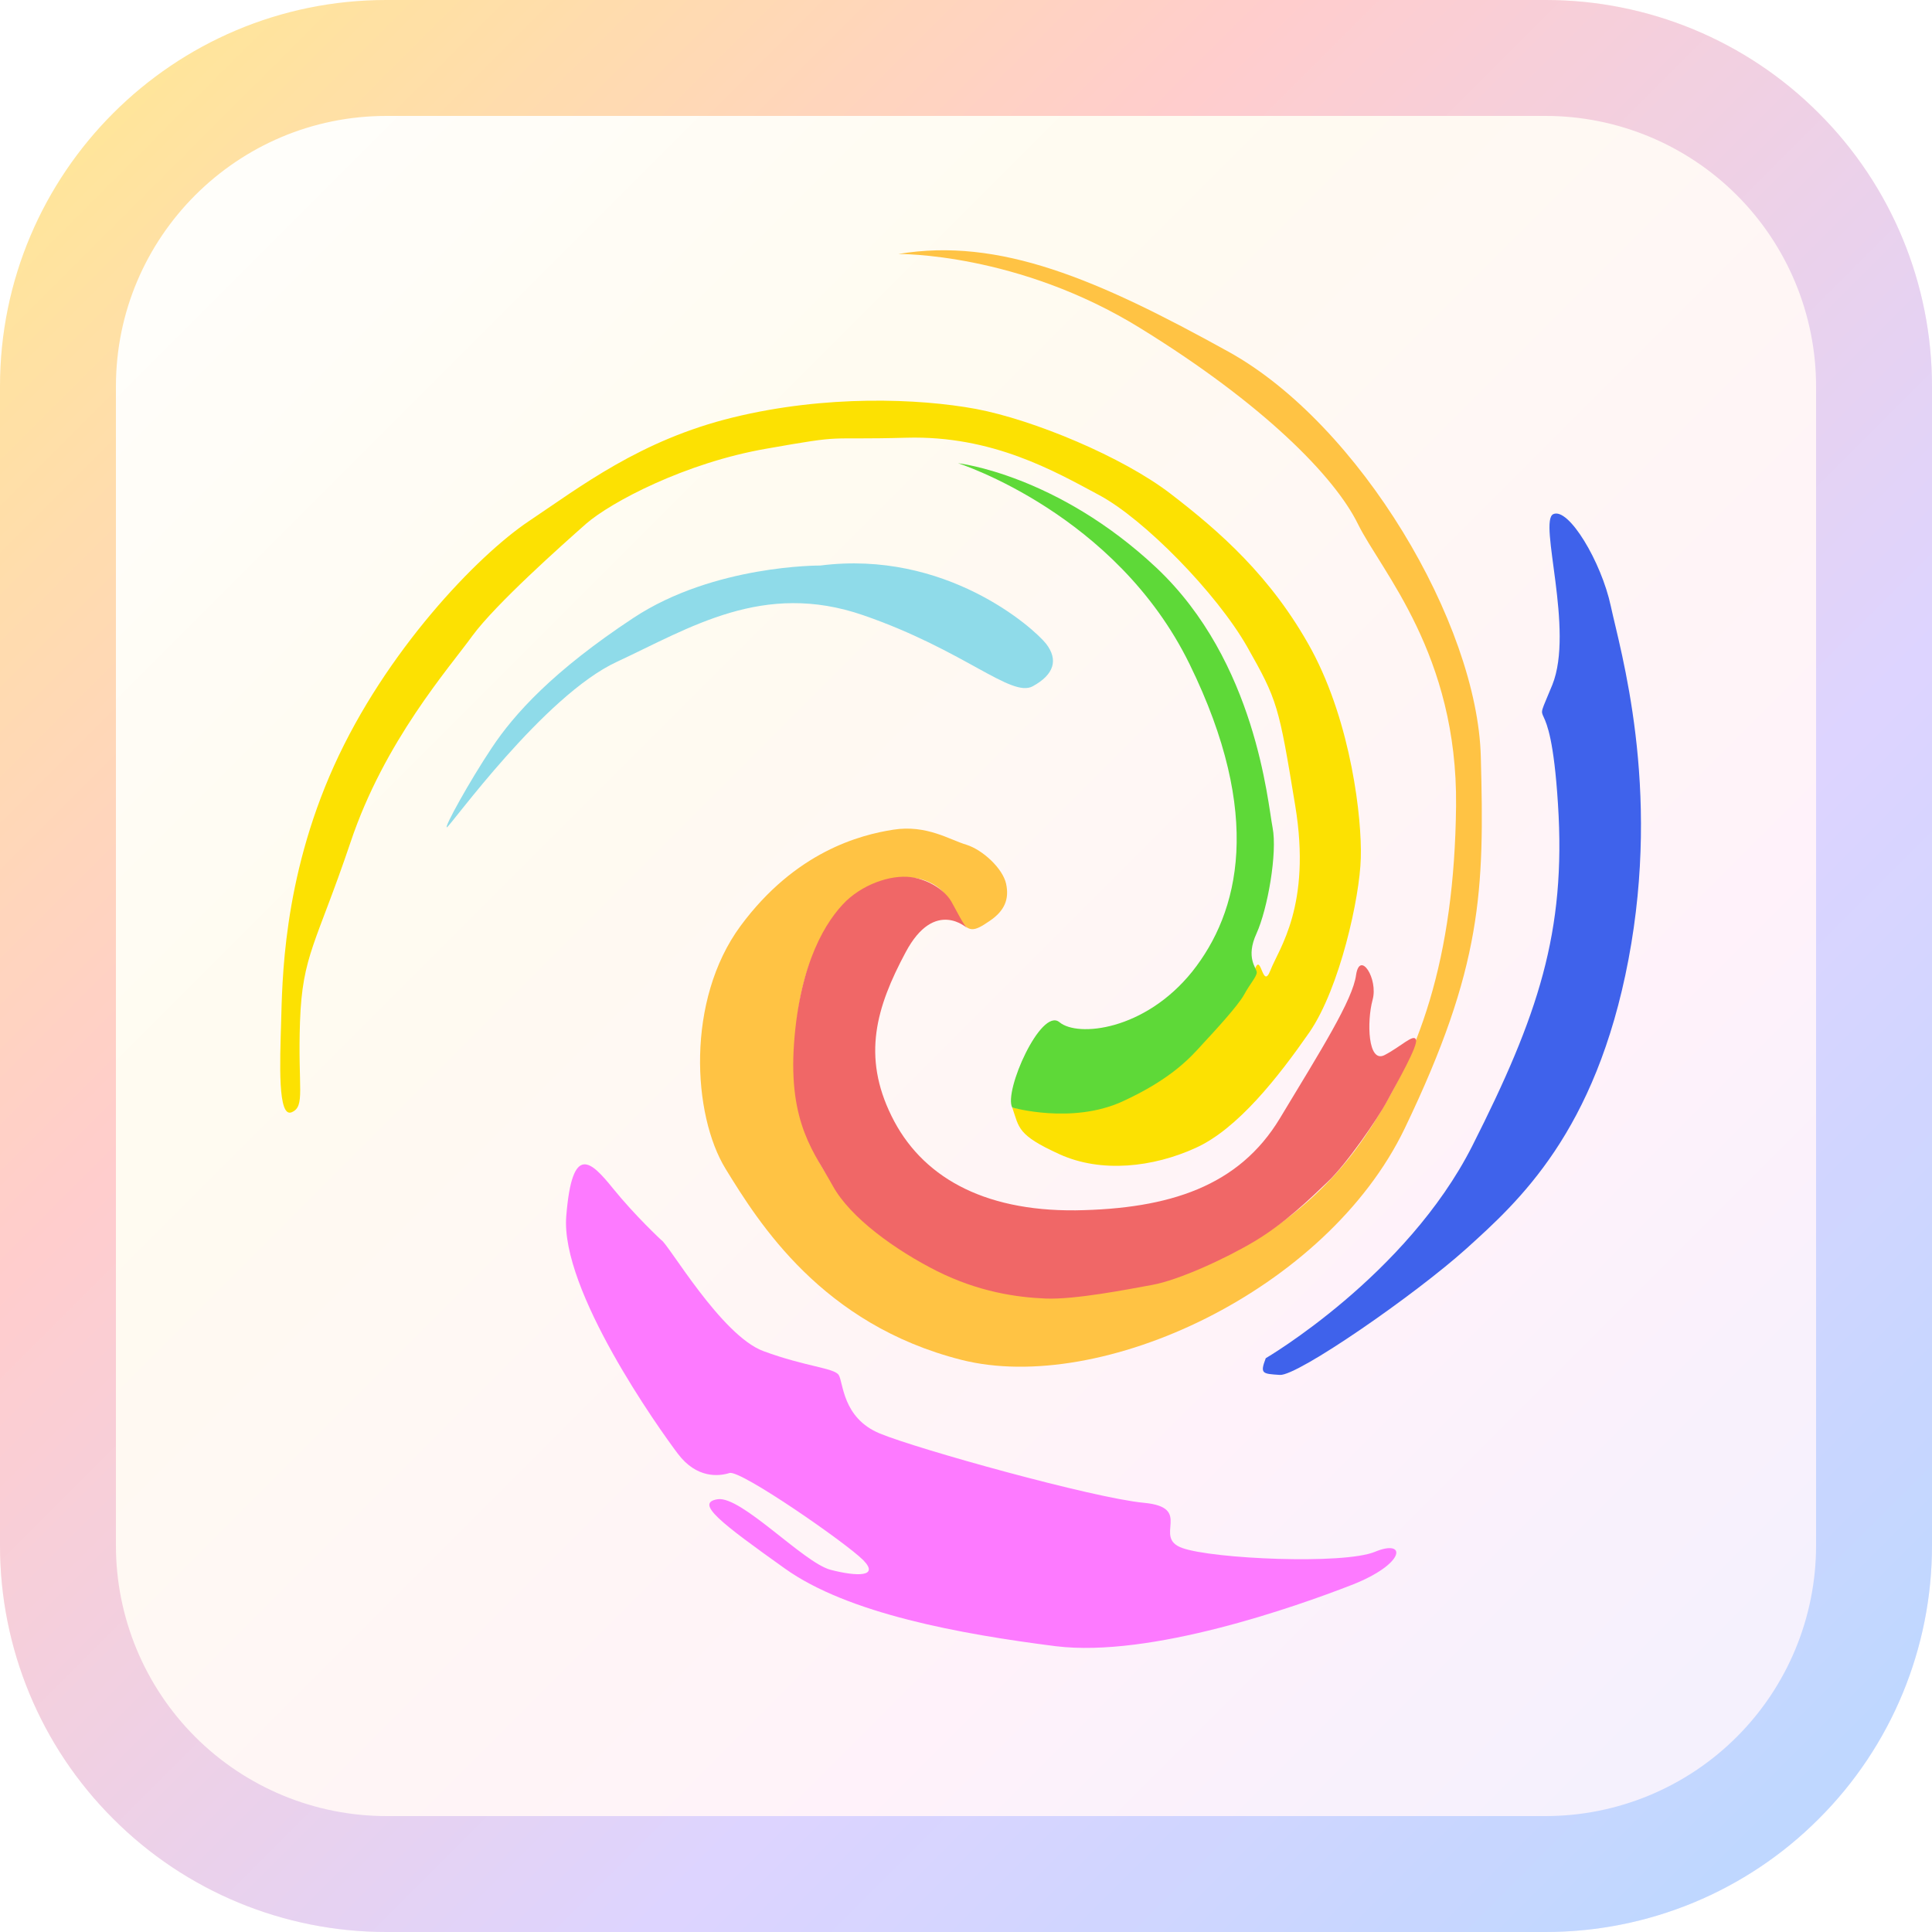
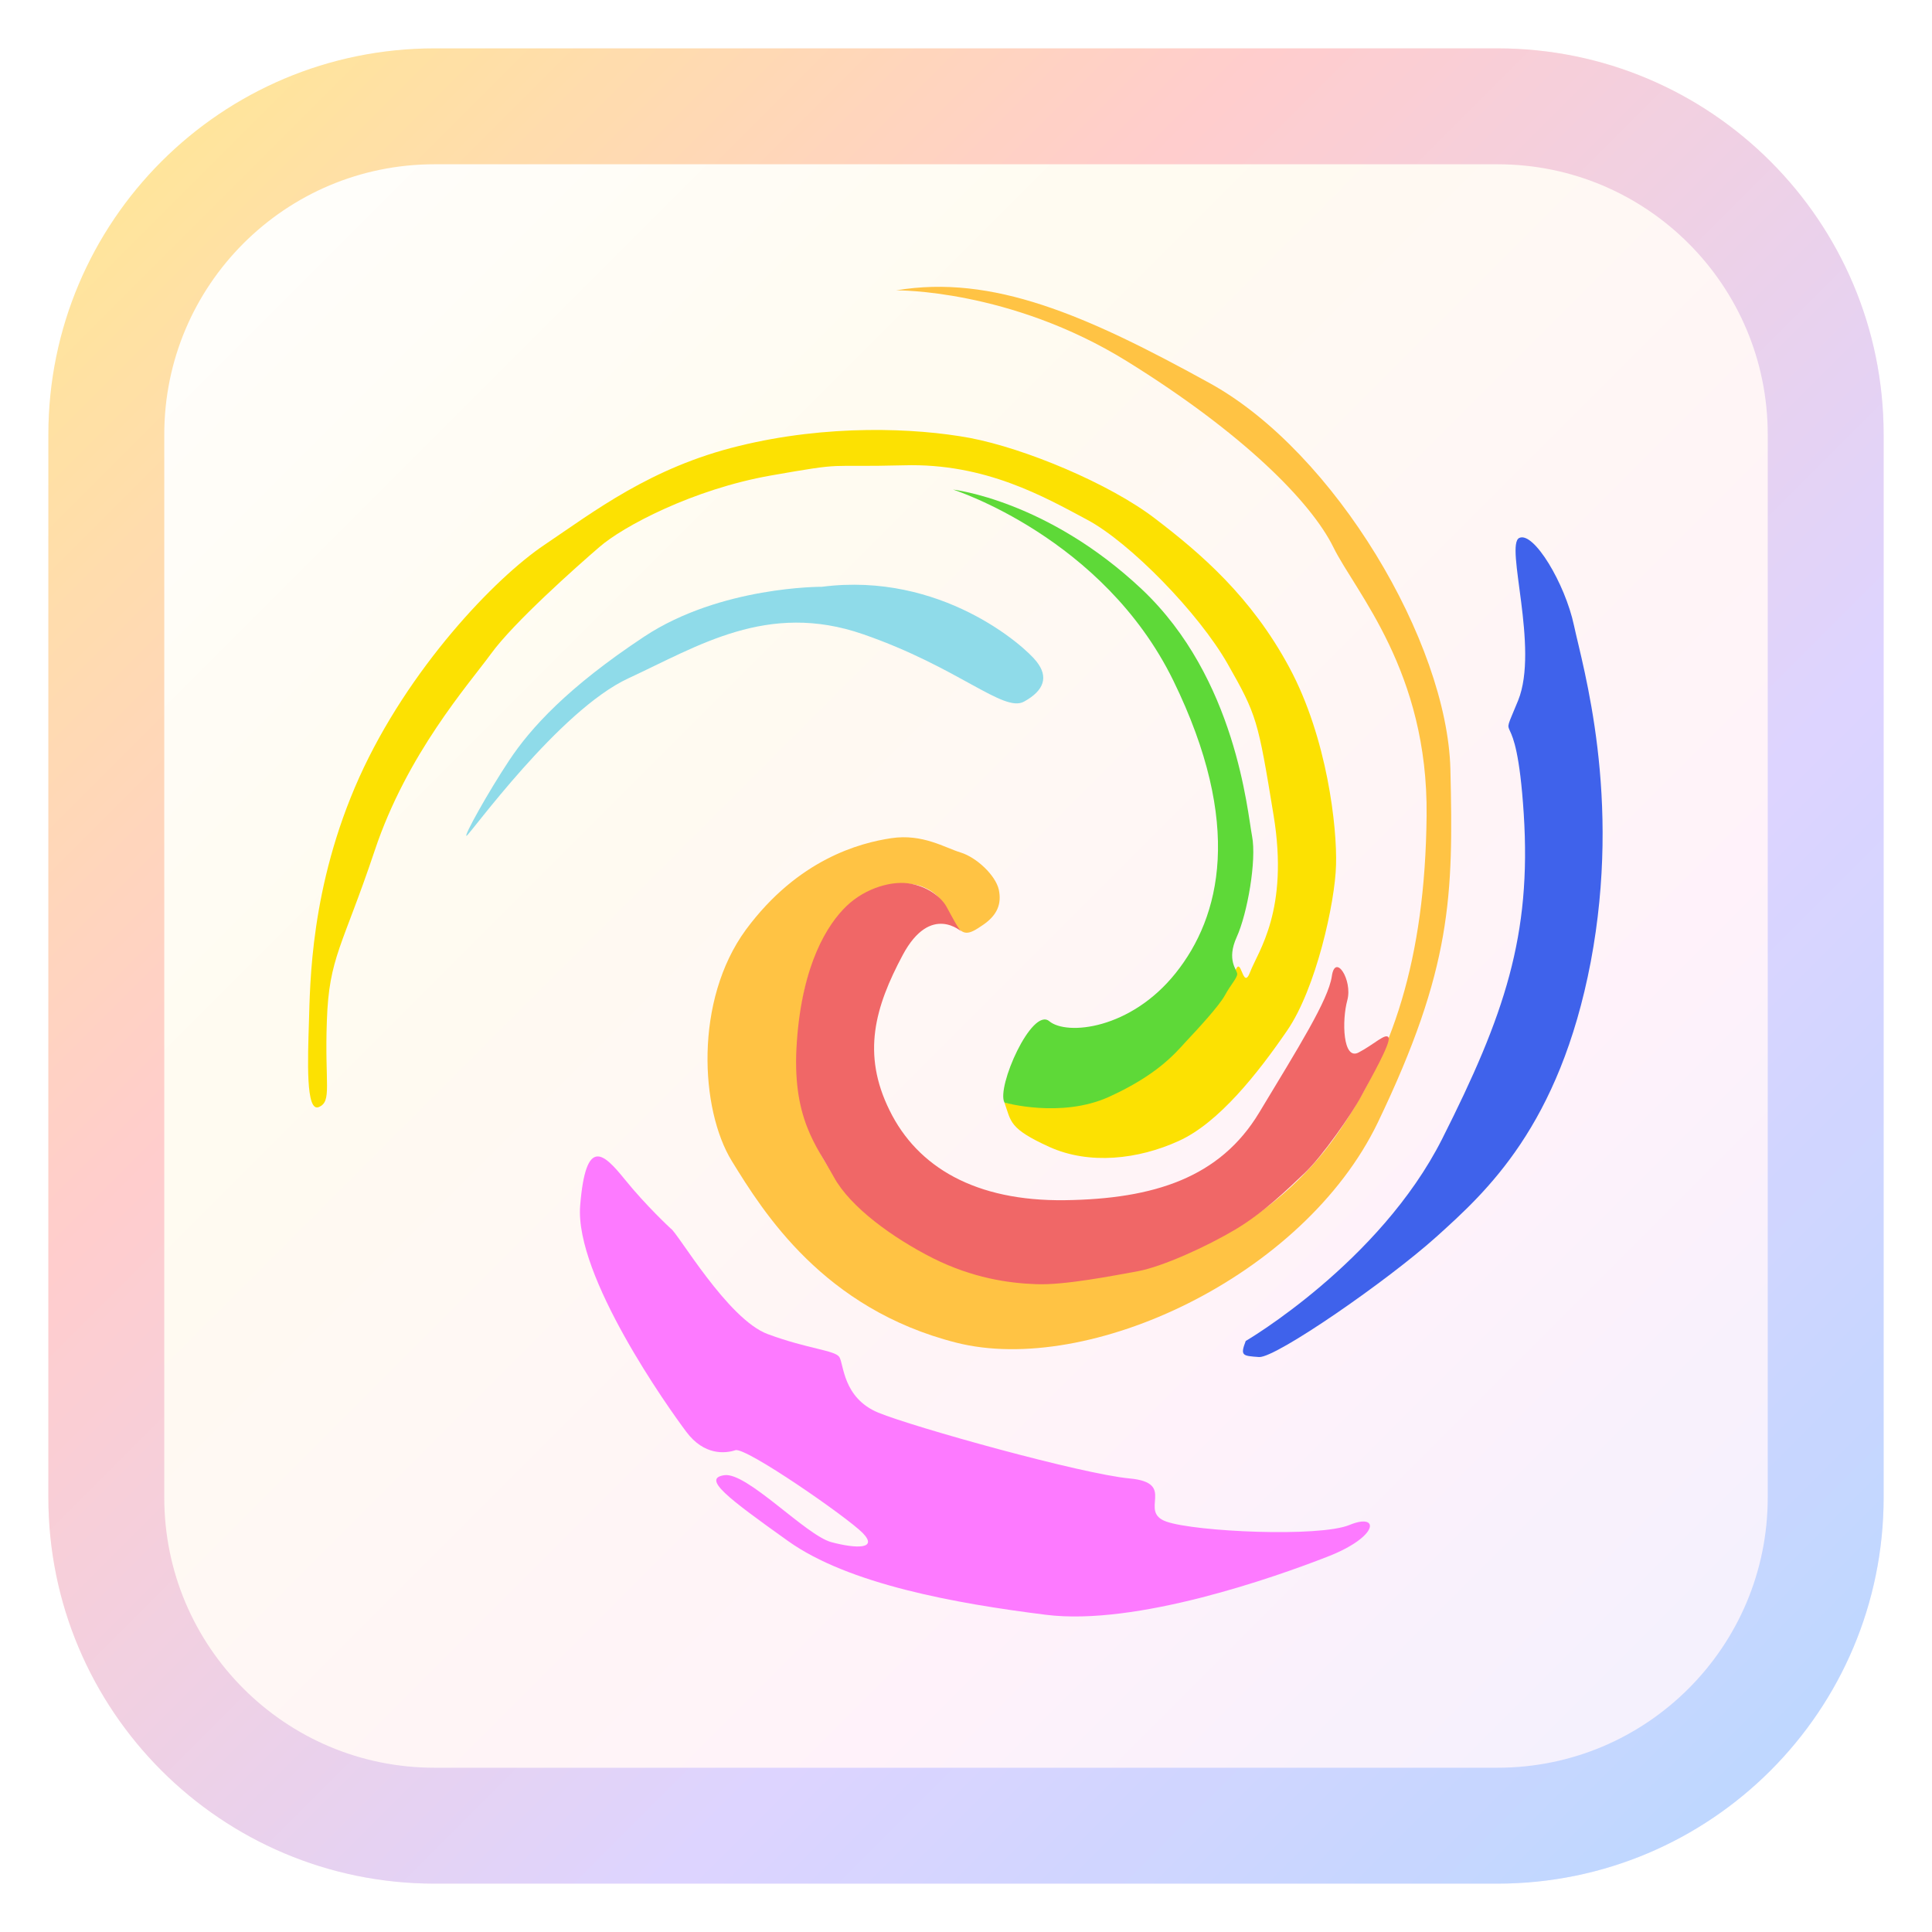
<svg xmlns="http://www.w3.org/2000/svg" width="32px" height="32px" viewBox="0 0 32 32" version="1.1">
  <defs>
    <clipPath id="clip1">
-       <path d="M 32 6.398 L 32 25.602 C 32 27.297 31.328 28.926 30.125 30.125 C 28.926 31.328 27.297 32 25.602 32 L 6.398 32 C 4.703 32 3.074 31.328 1.875 30.125 C 0.672 28.926 0 27.297 0 25.602 L 0 6.398 C 0 2.867 2.867 0 6.398 0 L 25.602 0 C 27.297 0 28.926 0.672 30.125 1.875 C 31.328 3.074 32 4.703 32 6.398 Z M 32 6.398 " />
+       <path d="M 0.801 0.801 L 31.199 0.801 L 31.199 31.199 L 0.801 31.199 Z M 0.801 0.801 " />
    </clipPath>
    <clipPath id="clip2">
-       <path d="M 32 6.398 L 32 25.602 C 32 27.297 31.328 28.926 30.125 30.125 C 28.926 31.328 27.297 32 25.602 32 L 6.398 32 C 4.703 32 3.074 31.328 1.875 30.125 C 0.672 28.926 0 27.297 0 25.602 L 0 6.398 C 0 2.867 2.867 0 6.398 0 L 25.602 0 C 27.297 0 28.926 0.672 30.125 1.875 C 31.328 3.074 32 4.703 32 6.398 Z M 32 6.398 " />
-     </clipPath>
-     <linearGradient id="linear0" gradientUnits="userSpaceOnUse" x1="0" y1="0" x2="256" y2="256" gradientTransform="matrix(0.125,0,0,0.125,0.000000384,0)">
+       <path d="M 31.199 7.199 L 31.199 24.801 C 31.199 28.336 28.336 31.199 24.801 31.199 L 7.199 31.199 C 3.664 31.199 0.801 28.336 0.801 24.801 L 0.801 7.199 C 0.801 3.664 3.664 0.801 7.199 0.801 L 24.801 0.801 C 28.336 0.801 31.199 3.664 31.199 7.199 Z M 31.199 7.199 " />
+     </clipPath>
+     <clipPath id="clip3">
+       <path d="M 31.199 7.199 L 31.199 24.801 C 31.199 28.336 28.336 31.199 24.801 31.199 L 7.199 31.199 C 3.664 31.199 0.801 28.336 0.801 24.801 L 0.801 7.199 C 0.801 3.664 3.664 0.801 7.199 0.801 L 24.801 0.801 C 28.336 0.801 31.199 3.664 31.199 7.199 Z M 31.199 7.199 " />
+     </clipPath>
+     <linearGradient id="linear0" gradientUnits="userSpaceOnUse" x1="0" y1="0" x2="256" y2="256" gradientTransform="matrix(0.11875,0,0,0.11875,0.8,0.8)">
      <stop offset="0" style="stop-color:rgb(100%,100%,100%);stop-opacity:1;" />
      <stop offset="0.016" style="stop-color:rgb(100%,100%,100%);stop-opacity:1;" />
      <stop offset="0.031" style="stop-color:rgb(100%,100%,99.608%);stop-opacity:1;" />
      <stop offset="0.047" style="stop-color:rgb(100%,100%,99.216%);stop-opacity:1;" />
      <stop offset="0.062" style="stop-color:rgb(100%,99.608%,99.216%);stop-opacity:1;" />
      <stop offset="0.078" style="stop-color:rgb(100%,99.608%,98.824%);stop-opacity:1;" />
      <stop offset="0.094" style="stop-color:rgb(100%,99.608%,98.431%);stop-opacity:1;" />
      <stop offset="0.109" style="stop-color:rgb(100%,99.608%,98.039%);stop-opacity:1;" />
      <stop offset="0.125" style="stop-color:rgb(100%,99.608%,98.039%);stop-opacity:1;" />
      <stop offset="0.141" style="stop-color:rgb(100%,99.216%,97.647%);stop-opacity:1;" />
      <stop offset="0.156" style="stop-color:rgb(100%,99.216%,97.255%);stop-opacity:1;" />
      <stop offset="0.172" style="stop-color:rgb(100%,99.216%,97.255%);stop-opacity:1;" />
      <stop offset="0.188" style="stop-color:rgb(100%,99.216%,96.863%);stop-opacity:1;" />
      <stop offset="0.203" style="stop-color:rgb(100%,99.216%,96.471%);stop-opacity:1;" />
      <stop offset="0.219" style="stop-color:rgb(100%,98.824%,96.078%);stop-opacity:1;" />
      <stop offset="0.234" style="stop-color:rgb(100%,98.824%,96.078%);stop-opacity:1;" />
      <stop offset="0.25" style="stop-color:rgb(100%,98.824%,95.686%);stop-opacity:1;" />
      <stop offset="0.266" style="stop-color:rgb(100%,98.824%,95.294%);stop-opacity:1;" />
      <stop offset="0.281" style="stop-color:rgb(100%,98.824%,95.294%);stop-opacity:1;" />
      <stop offset="0.297" style="stop-color:rgb(100%,98.824%,94.902%);stop-opacity:1;" />
      <stop offset="0.312" style="stop-color:rgb(100%,98.431%,94.51%);stop-opacity:1;" />
      <stop offset="0.344" style="stop-color:rgb(100%,98.431%,94.51%);stop-opacity:1;" />
      <stop offset="0.375" style="stop-color:rgb(100%,98.039%,94.51%);stop-opacity:1;" />
      <stop offset="0.406" style="stop-color:rgb(100%,97.647%,94.902%);stop-opacity:1;" />
      <stop offset="0.438" style="stop-color:rgb(100%,97.647%,95.294%);stop-opacity:1;" />
      <stop offset="0.469" style="stop-color:rgb(100%,97.255%,95.686%);stop-opacity:1;" />
      <stop offset="0.5" style="stop-color:rgb(100%,96.863%,96.078%);stop-opacity:1;" />
      <stop offset="0.531" style="stop-color:rgb(100%,96.471%,96.078%);stop-opacity:1;" />
      <stop offset="0.562" style="stop-color:rgb(100%,96.078%,96.471%);stop-opacity:1;" />
      <stop offset="0.594" style="stop-color:rgb(100%,95.686%,96.863%);stop-opacity:1;" />
      <stop offset="0.625" style="stop-color:rgb(100%,95.686%,97.255%);stop-opacity:1;" />
      <stop offset="0.656" style="stop-color:rgb(100%,95.294%,97.647%);stop-opacity:1;" />
      <stop offset="0.688" style="stop-color:rgb(100%,94.902%,98.039%);stop-opacity:1;" />
      <stop offset="0.703" style="stop-color:rgb(99.608%,94.902%,98.039%);stop-opacity:1;" />
      <stop offset="0.719" style="stop-color:rgb(99.216%,94.902%,98.431%);stop-opacity:1;" />
      <stop offset="0.734" style="stop-color:rgb(98.824%,94.902%,98.431%);stop-opacity:1;" />
      <stop offset="0.75" style="stop-color:rgb(98.431%,94.902%,98.431%);stop-opacity:1;" />
      <stop offset="0.766" style="stop-color:rgb(98.431%,94.51%,98.431%);stop-opacity:1;" />
      <stop offset="0.781" style="stop-color:rgb(98.039%,94.51%,98.824%);stop-opacity:1;" />
      <stop offset="0.797" style="stop-color:rgb(97.647%,94.51%,98.824%);stop-opacity:1;" />
      <stop offset="0.812" style="stop-color:rgb(97.255%,94.51%,98.824%);stop-opacity:1;" />
      <stop offset="0.828" style="stop-color:rgb(97.255%,94.51%,98.824%);stop-opacity:1;" />
      <stop offset="0.844" style="stop-color:rgb(96.863%,94.51%,99.216%);stop-opacity:1;" />
      <stop offset="0.859" style="stop-color:rgb(96.471%,94.51%,99.216%);stop-opacity:1;" />
      <stop offset="0.875" style="stop-color:rgb(96.078%,94.51%,99.216%);stop-opacity:1;" />
      <stop offset="0.891" style="stop-color:rgb(96.078%,94.51%,99.216%);stop-opacity:1;" />
      <stop offset="0.906" style="stop-color:rgb(95.686%,94.51%,99.216%);stop-opacity:1;" />
      <stop offset="0.922" style="stop-color:rgb(95.294%,94.51%,99.608%);stop-opacity:1;" />
      <stop offset="0.938" style="stop-color:rgb(94.902%,94.118%,99.608%);stop-opacity:1;" />
      <stop offset="0.953" style="stop-color:rgb(94.902%,94.118%,99.608%);stop-opacity:1;" />
      <stop offset="0.969" style="stop-color:rgb(94.51%,94.118%,99.608%);stop-opacity:1;" />
      <stop offset="0.984" style="stop-color:rgb(94.118%,94.118%,100%);stop-opacity:1;" />
      <stop offset="1" style="stop-color:rgb(93.725%,94.118%,100%);stop-opacity:1;" />
    </linearGradient>
-     <clipPath id="clip3">
-       <path d="M 32 6.398 L 32 25.602 C 32 27.297 31.328 28.926 30.125 30.125 C 28.926 31.328 27.297 32 25.602 32 L 6.398 32 C 4.703 32 3.074 31.328 1.875 30.125 C 0.672 28.926 0 27.297 0 25.602 L 0 6.398 C 0 2.867 2.867 0 6.398 0 L 25.602 0 C 27.297 0 28.926 0.672 30.125 1.875 C 31.328 3.074 32 4.703 32 6.398 Z M 32 6.398 " />
-     </clipPath>
-     <linearGradient id="linear1" gradientUnits="userSpaceOnUse" x1="0" y1="0" x2="213.33" y2="213.33" gradientTransform="matrix(2.343787,0,0,2.343787,0,0)">
+     <clipPath id="clip4">
+       <path d="M 0.801 0.801 L 31.199 0.801 L 31.199 31.199 L 0.801 31.199 Z M 0.801 0.801 " />
+     </clipPath>
+     <clipPath id="clip5">
+       <path d="M 31.199 7.199 L 31.199 24.801 C 31.199 28.336 28.336 31.199 24.801 31.199 L 7.199 31.199 C 3.664 31.199 0.801 28.336 0.801 24.801 L 0.801 7.199 C 0.801 3.664 3.664 0.801 7.199 0.801 L 24.801 0.801 C 28.336 0.801 31.199 3.664 31.199 7.199 Z M 31.199 7.199 " />
+     </clipPath>
+     <linearGradient id="linear1" gradientUnits="userSpaceOnUse" x1="-0" y1="-0" x2="213.33" y2="213.33" gradientTransform="matrix(2.226597,0,0,2.226597,0.000000520833,0.000000520833)">
      <stop offset="0" style="stop-color:rgb(100%,91.765%,56.471%);stop-opacity:1;" />
      <stop offset="0.004" style="stop-color:rgb(100%,91.765%,56.863%);stop-opacity:1;" />
      <stop offset="0.008" style="stop-color:rgb(100%,91.373%,56.863%);stop-opacity:1;" />
      <stop offset="0.012" style="stop-color:rgb(100%,91.373%,57.255%);stop-opacity:1;" />
      <stop offset="0.016" style="stop-color:rgb(100%,91.373%,57.647%);stop-opacity:1;" />
      <stop offset="0.02" style="stop-color:rgb(100%,90.98%,58.039%);stop-opacity:1;" />
      <stop offset="0.023" style="stop-color:rgb(100%,90.98%,58.039%);stop-opacity:1;" />
      <stop offset="0.027" style="stop-color:rgb(100%,90.98%,58.431%);stop-opacity:1;" />
      <stop offset="0.031" style="stop-color:rgb(100%,90.588%,58.824%);stop-opacity:1;" />
      <stop offset="0.035" style="stop-color:rgb(100%,90.588%,58.824%);stop-opacity:1;" />
      <stop offset="0.039" style="stop-color:rgb(100%,90.588%,59.216%);stop-opacity:1;" />
      <stop offset="0.043" style="stop-color:rgb(100%,90.196%,59.608%);stop-opacity:1;" />
      <stop offset="0.047" style="stop-color:rgb(100%,90.196%,60%);stop-opacity:1;" />
      <stop offset="0.051" style="stop-color:rgb(100%,90.196%,60%);stop-opacity:1;" />
      <stop offset="0.055" style="stop-color:rgb(100%,89.804%,60.392%);stop-opacity:1;" />
      <stop offset="0.059" style="stop-color:rgb(100%,89.804%,60.784%);stop-opacity:1;" />
      <stop offset="0.062" style="stop-color:rgb(100%,89.804%,60.784%);stop-opacity:1;" />
      <stop offset="0.066" style="stop-color:rgb(100%,89.412%,61.176%);stop-opacity:1;" />
      <stop offset="0.07" style="stop-color:rgb(100%,89.412%,61.569%);stop-opacity:1;" />
      <stop offset="0.074" style="stop-color:rgb(100%,89.412%,61.961%);stop-opacity:1;" />
      <stop offset="0.078" style="stop-color:rgb(100%,89.02%,61.961%);stop-opacity:1;" />
      <stop offset="0.082" style="stop-color:rgb(100%,89.02%,62.353%);stop-opacity:1;" />
      <stop offset="0.086" style="stop-color:rgb(100%,89.02%,62.745%);stop-opacity:1;" />
      <stop offset="0.09" style="stop-color:rgb(100%,88.627%,62.745%);stop-opacity:1;" />
      <stop offset="0.094" style="stop-color:rgb(100%,88.627%,63.137%);stop-opacity:1;" />
      <stop offset="0.098" style="stop-color:rgb(100%,88.235%,63.529%);stop-opacity:1;" />
      <stop offset="0.102" style="stop-color:rgb(100%,88.235%,63.922%);stop-opacity:1;" />
      <stop offset="0.105" style="stop-color:rgb(100%,88.235%,63.922%);stop-opacity:1;" />
      <stop offset="0.109" style="stop-color:rgb(100%,87.843%,64.314%);stop-opacity:1;" />
      <stop offset="0.113" style="stop-color:rgb(100%,87.843%,64.706%);stop-opacity:1;" />
      <stop offset="0.117" style="stop-color:rgb(100%,87.843%,64.706%);stop-opacity:1;" />
      <stop offset="0.121" style="stop-color:rgb(100%,87.451%,65.098%);stop-opacity:1;" />
      <stop offset="0.125" style="stop-color:rgb(100%,87.451%,65.49%);stop-opacity:1;" />
      <stop offset="0.129" style="stop-color:rgb(100%,87.451%,65.882%);stop-opacity:1;" />
      <stop offset="0.133" style="stop-color:rgb(100%,87.059%,65.882%);stop-opacity:1;" />
      <stop offset="0.137" style="stop-color:rgb(100%,87.059%,66.275%);stop-opacity:1;" />
      <stop offset="0.141" style="stop-color:rgb(100%,87.059%,66.667%);stop-opacity:1;" />
      <stop offset="0.145" style="stop-color:rgb(100%,86.667%,66.667%);stop-opacity:1;" />
      <stop offset="0.148" style="stop-color:rgb(100%,86.667%,67.059%);stop-opacity:1;" />
      <stop offset="0.152" style="stop-color:rgb(100%,86.667%,67.451%);stop-opacity:1;" />
      <stop offset="0.156" style="stop-color:rgb(100%,86.275%,67.843%);stop-opacity:1;" />
      <stop offset="0.16" style="stop-color:rgb(100%,86.275%,67.843%);stop-opacity:1;" />
      <stop offset="0.164" style="stop-color:rgb(100%,86.275%,68.235%);stop-opacity:1;" />
      <stop offset="0.168" style="stop-color:rgb(100%,85.882%,68.627%);stop-opacity:1;" />
      <stop offset="0.172" style="stop-color:rgb(100%,85.882%,68.627%);stop-opacity:1;" />
      <stop offset="0.176" style="stop-color:rgb(100%,85.882%,69.02%);stop-opacity:1;" />
      <stop offset="0.18" style="stop-color:rgb(100%,85.49%,69.412%);stop-opacity:1;" />
      <stop offset="0.184" style="stop-color:rgb(100%,85.49%,69.804%);stop-opacity:1;" />
      <stop offset="0.188" style="stop-color:rgb(100%,85.49%,69.804%);stop-opacity:1;" />
      <stop offset="0.191" style="stop-color:rgb(100%,85.098%,70.196%);stop-opacity:1;" />
      <stop offset="0.195" style="stop-color:rgb(100%,85.098%,70.588%);stop-opacity:1;" />
      <stop offset="0.199" style="stop-color:rgb(100%,85.098%,70.588%);stop-opacity:1;" />
      <stop offset="0.203" style="stop-color:rgb(100%,84.706%,70.98%);stop-opacity:1;" />
      <stop offset="0.207" style="stop-color:rgb(100%,84.706%,71.373%);stop-opacity:1;" />
      <stop offset="0.211" style="stop-color:rgb(100%,84.706%,71.765%);stop-opacity:1;" />
      <stop offset="0.215" style="stop-color:rgb(100%,84.314%,71.765%);stop-opacity:1;" />
      <stop offset="0.219" style="stop-color:rgb(100%,84.314%,72.157%);stop-opacity:1;" />
      <stop offset="0.223" style="stop-color:rgb(100%,84.314%,72.549%);stop-opacity:1;" />
      <stop offset="0.227" style="stop-color:rgb(100%,83.922%,72.549%);stop-opacity:1;" />
      <stop offset="0.23" style="stop-color:rgb(100%,83.922%,72.941%);stop-opacity:1;" />
      <stop offset="0.234" style="stop-color:rgb(100%,83.922%,73.333%);stop-opacity:1;" />
      <stop offset="0.238" style="stop-color:rgb(100%,83.529%,73.725%);stop-opacity:1;" />
      <stop offset="0.242" style="stop-color:rgb(100%,83.529%,73.725%);stop-opacity:1;" />
      <stop offset="0.246" style="stop-color:rgb(100%,83.529%,74.118%);stop-opacity:1;" />
      <stop offset="0.25" style="stop-color:rgb(100%,83.137%,74.51%);stop-opacity:1;" />
      <stop offset="0.254" style="stop-color:rgb(100%,83.137%,74.902%);stop-opacity:1;" />
      <stop offset="0.258" style="stop-color:rgb(100%,83.137%,74.902%);stop-opacity:1;" />
      <stop offset="0.262" style="stop-color:rgb(100%,82.745%,75.294%);stop-opacity:1;" />
      <stop offset="0.266" style="stop-color:rgb(100%,82.745%,75.686%);stop-opacity:1;" />
      <stop offset="0.27" style="stop-color:rgb(100%,82.745%,75.686%);stop-opacity:1;" />
      <stop offset="0.273" style="stop-color:rgb(100%,82.353%,76.078%);stop-opacity:1;" />
      <stop offset="0.277" style="stop-color:rgb(100%,82.353%,76.471%);stop-opacity:1;" />
      <stop offset="0.281" style="stop-color:rgb(100%,81.961%,76.863%);stop-opacity:1;" />
      <stop offset="0.285" style="stop-color:rgb(100%,81.961%,76.863%);stop-opacity:1;" />
      <stop offset="0.289" style="stop-color:rgb(100%,81.961%,77.255%);stop-opacity:1;" />
      <stop offset="0.293" style="stop-color:rgb(100%,81.569%,77.647%);stop-opacity:1;" />
      <stop offset="0.297" style="stop-color:rgb(100%,81.569%,77.647%);stop-opacity:1;" />
      <stop offset="0.301" style="stop-color:rgb(100%,81.569%,78.039%);stop-opacity:1;" />
      <stop offset="0.305" style="stop-color:rgb(100%,81.176%,78.431%);stop-opacity:1;" />
      <stop offset="0.309" style="stop-color:rgb(100%,81.176%,78.824%);stop-opacity:1;" />
      <stop offset="0.312" style="stop-color:rgb(100%,81.176%,78.824%);stop-opacity:1;" />
      <stop offset="0.316" style="stop-color:rgb(100%,80.784%,79.216%);stop-opacity:1;" />
      <stop offset="0.32" style="stop-color:rgb(100%,80.784%,79.608%);stop-opacity:1;" />
      <stop offset="0.324" style="stop-color:rgb(100%,80.784%,79.608%);stop-opacity:1;" />
      <stop offset="0.328" style="stop-color:rgb(100%,80.392%,80%);stop-opacity:1;" />
      <stop offset="0.332" style="stop-color:rgb(100%,80.392%,80.392%);stop-opacity:1;" />
      <stop offset="0.336" style="stop-color:rgb(100%,80.392%,80.392%);stop-opacity:1;" />
      <stop offset="0.34" style="stop-color:rgb(99.608%,80.392%,80.784%);stop-opacity:1;" />
      <stop offset="0.344" style="stop-color:rgb(99.608%,80.392%,81.176%);stop-opacity:1;" />
      <stop offset="0.348" style="stop-color:rgb(99.608%,80.392%,81.176%);stop-opacity:1;" />
      <stop offset="0.352" style="stop-color:rgb(99.216%,80.392%,81.569%);stop-opacity:1;" />
      <stop offset="0.355" style="stop-color:rgb(99.216%,80.392%,81.569%);stop-opacity:1;" />
      <stop offset="0.359" style="stop-color:rgb(98.824%,80.784%,81.961%);stop-opacity:1;" />
      <stop offset="0.363" style="stop-color:rgb(98.824%,80.784%,82.353%);stop-opacity:1;" />
      <stop offset="0.367" style="stop-color:rgb(98.824%,80.784%,82.353%);stop-opacity:1;" />
      <stop offset="0.371" style="stop-color:rgb(98.431%,80.784%,82.745%);stop-opacity:1;" />
      <stop offset="0.375" style="stop-color:rgb(98.431%,80.784%,82.745%);stop-opacity:1;" />
      <stop offset="0.379" style="stop-color:rgb(98.039%,80.784%,83.137%);stop-opacity:1;" />
      <stop offset="0.383" style="stop-color:rgb(98.039%,80.784%,83.137%);stop-opacity:1;" />
      <stop offset="0.387" style="stop-color:rgb(98.039%,80.784%,83.529%);stop-opacity:1;" />
      <stop offset="0.391" style="stop-color:rgb(97.647%,80.784%,83.922%);stop-opacity:1;" />
      <stop offset="0.395" style="stop-color:rgb(97.647%,80.784%,83.922%);stop-opacity:1;" />
      <stop offset="0.398" style="stop-color:rgb(97.255%,80.784%,84.314%);stop-opacity:1;" />
      <stop offset="0.402" style="stop-color:rgb(97.255%,80.784%,84.314%);stop-opacity:1;" />
      <stop offset="0.406" style="stop-color:rgb(97.255%,81.176%,84.706%);stop-opacity:1;" />
      <stop offset="0.41" style="stop-color:rgb(96.863%,81.176%,85.098%);stop-opacity:1;" />
      <stop offset="0.414" style="stop-color:rgb(96.863%,81.176%,85.098%);stop-opacity:1;" />
      <stop offset="0.418" style="stop-color:rgb(96.471%,81.176%,85.49%);stop-opacity:1;" />
      <stop offset="0.422" style="stop-color:rgb(96.471%,81.176%,85.49%);stop-opacity:1;" />
      <stop offset="0.426" style="stop-color:rgb(96.471%,81.176%,85.882%);stop-opacity:1;" />
      <stop offset="0.43" style="stop-color:rgb(96.078%,81.176%,85.882%);stop-opacity:1;" />
      <stop offset="0.434" style="stop-color:rgb(96.078%,81.176%,86.275%);stop-opacity:1;" />
      <stop offset="0.438" style="stop-color:rgb(95.686%,81.176%,86.667%);stop-opacity:1;" />
      <stop offset="0.441" style="stop-color:rgb(95.686%,81.176%,86.667%);stop-opacity:1;" />
      <stop offset="0.445" style="stop-color:rgb(95.686%,81.176%,87.059%);stop-opacity:1;" />
      <stop offset="0.449" style="stop-color:rgb(95.294%,81.176%,87.059%);stop-opacity:1;" />
      <stop offset="0.453" style="stop-color:rgb(95.294%,81.569%,87.451%);stop-opacity:1;" />
      <stop offset="0.457" style="stop-color:rgb(94.902%,81.569%,87.843%);stop-opacity:1;" />
      <stop offset="0.461" style="stop-color:rgb(94.902%,81.569%,87.843%);stop-opacity:1;" />
      <stop offset="0.465" style="stop-color:rgb(94.902%,81.569%,88.235%);stop-opacity:1;" />
      <stop offset="0.469" style="stop-color:rgb(94.51%,81.569%,88.235%);stop-opacity:1;" />
      <stop offset="0.473" style="stop-color:rgb(94.51%,81.569%,88.627%);stop-opacity:1;" />
      <stop offset="0.477" style="stop-color:rgb(94.118%,81.569%,88.627%);stop-opacity:1;" />
      <stop offset="0.48" style="stop-color:rgb(94.118%,81.569%,89.02%);stop-opacity:1;" />
      <stop offset="0.484" style="stop-color:rgb(94.118%,81.569%,89.412%);stop-opacity:1;" />
      <stop offset="0.488" style="stop-color:rgb(93.725%,81.569%,89.412%);stop-opacity:1;" />
      <stop offset="0.492" style="stop-color:rgb(93.725%,81.569%,89.804%);stop-opacity:1;" />
      <stop offset="0.496" style="stop-color:rgb(93.333%,81.569%,89.804%);stop-opacity:1;" />
      <stop offset="0.5" style="stop-color:rgb(93.333%,81.569%,90.196%);stop-opacity:1;" />
      <stop offset="0.504" style="stop-color:rgb(93.333%,81.961%,90.588%);stop-opacity:1;" />
      <stop offset="0.508" style="stop-color:rgb(92.941%,81.961%,90.588%);stop-opacity:1;" />
      <stop offset="0.512" style="stop-color:rgb(92.941%,81.961%,90.98%);stop-opacity:1;" />
      <stop offset="0.516" style="stop-color:rgb(92.549%,81.961%,90.98%);stop-opacity:1;" />
      <stop offset="0.52" style="stop-color:rgb(92.549%,81.961%,91.373%);stop-opacity:1;" />
      <stop offset="0.523" style="stop-color:rgb(92.549%,81.961%,91.765%);stop-opacity:1;" />
      <stop offset="0.527" style="stop-color:rgb(92.157%,81.961%,91.765%);stop-opacity:1;" />
      <stop offset="0.531" style="stop-color:rgb(92.157%,81.961%,92.157%);stop-opacity:1;" />
      <stop offset="0.535" style="stop-color:rgb(91.765%,81.961%,92.157%);stop-opacity:1;" />
      <stop offset="0.539" style="stop-color:rgb(91.765%,81.961%,92.549%);stop-opacity:1;" />
      <stop offset="0.543" style="stop-color:rgb(91.765%,81.961%,92.549%);stop-opacity:1;" />
      <stop offset="0.547" style="stop-color:rgb(91.373%,81.961%,92.941%);stop-opacity:1;" />
      <stop offset="0.551" style="stop-color:rgb(91.373%,82.353%,93.333%);stop-opacity:1;" />
      <stop offset="0.555" style="stop-color:rgb(90.98%,82.353%,93.333%);stop-opacity:1;" />
      <stop offset="0.559" style="stop-color:rgb(90.98%,82.353%,93.725%);stop-opacity:1;" />
      <stop offset="0.562" style="stop-color:rgb(90.98%,82.353%,93.725%);stop-opacity:1;" />
      <stop offset="0.566" style="stop-color:rgb(90.588%,82.353%,94.118%);stop-opacity:1;" />
      <stop offset="0.57" style="stop-color:rgb(90.588%,82.353%,94.51%);stop-opacity:1;" />
      <stop offset="0.574" style="stop-color:rgb(90.196%,82.353%,94.51%);stop-opacity:1;" />
      <stop offset="0.578" style="stop-color:rgb(90.196%,82.353%,94.902%);stop-opacity:1;" />
      <stop offset="0.582" style="stop-color:rgb(90.196%,82.353%,94.902%);stop-opacity:1;" />
      <stop offset="0.586" style="stop-color:rgb(89.804%,82.353%,95.294%);stop-opacity:1;" />
      <stop offset="0.59" style="stop-color:rgb(89.804%,82.353%,95.294%);stop-opacity:1;" />
      <stop offset="0.594" style="stop-color:rgb(89.412%,82.353%,95.686%);stop-opacity:1;" />
      <stop offset="0.598" style="stop-color:rgb(89.412%,82.745%,96.078%);stop-opacity:1;" />
      <stop offset="0.602" style="stop-color:rgb(89.412%,82.745%,96.078%);stop-opacity:1;" />
      <stop offset="0.605" style="stop-color:rgb(89.02%,82.745%,96.471%);stop-opacity:1;" />
      <stop offset="0.609" style="stop-color:rgb(89.02%,82.745%,96.471%);stop-opacity:1;" />
      <stop offset="0.613" style="stop-color:rgb(88.627%,82.745%,96.863%);stop-opacity:1;" />
      <stop offset="0.617" style="stop-color:rgb(88.627%,82.745%,97.255%);stop-opacity:1;" />
      <stop offset="0.621" style="stop-color:rgb(88.627%,82.745%,97.255%);stop-opacity:1;" />
      <stop offset="0.625" style="stop-color:rgb(88.235%,82.745%,97.647%);stop-opacity:1;" />
      <stop offset="0.629" style="stop-color:rgb(88.235%,82.745%,97.647%);stop-opacity:1;" />
      <stop offset="0.633" style="stop-color:rgb(87.843%,82.745%,98.039%);stop-opacity:1;" />
      <stop offset="0.637" style="stop-color:rgb(87.843%,82.745%,98.039%);stop-opacity:1;" />
      <stop offset="0.641" style="stop-color:rgb(87.843%,82.745%,98.431%);stop-opacity:1;" />
      <stop offset="0.645" style="stop-color:rgb(87.451%,83.137%,98.824%);stop-opacity:1;" />
      <stop offset="0.648" style="stop-color:rgb(87.451%,83.137%,98.824%);stop-opacity:1;" />
      <stop offset="0.652" style="stop-color:rgb(87.059%,83.137%,99.216%);stop-opacity:1;" />
      <stop offset="0.656" style="stop-color:rgb(87.059%,83.137%,99.216%);stop-opacity:1;" />
      <stop offset="0.66" style="stop-color:rgb(87.059%,83.137%,99.608%);stop-opacity:1;" />
      <stop offset="0.664" style="stop-color:rgb(86.667%,83.137%,100%);stop-opacity:1;" />
      <stop offset="0.672" style="stop-color:rgb(86.667%,83.137%,100%);stop-opacity:1;" />
      <stop offset="0.68" style="stop-color:rgb(86.275%,83.137%,100%);stop-opacity:1;" />
      <stop offset="0.688" style="stop-color:rgb(85.882%,83.137%,100%);stop-opacity:1;" />
      <stop offset="0.695" style="stop-color:rgb(85.49%,83.137%,100%);stop-opacity:1;" />
      <stop offset="0.703" style="stop-color:rgb(85.098%,83.137%,100%);stop-opacity:1;" />
      <stop offset="0.711" style="stop-color:rgb(84.706%,83.137%,100%);stop-opacity:1;" />
      <stop offset="0.719" style="stop-color:rgb(84.706%,83.529%,100%);stop-opacity:1;" />
      <stop offset="0.727" style="stop-color:rgb(84.314%,83.529%,100%);stop-opacity:1;" />
      <stop offset="0.734" style="stop-color:rgb(83.922%,83.529%,100%);stop-opacity:1;" />
      <stop offset="0.742" style="stop-color:rgb(83.529%,83.529%,100%);stop-opacity:1;" />
      <stop offset="0.75" style="stop-color:rgb(83.137%,83.529%,100%);stop-opacity:1;" />
      <stop offset="0.758" style="stop-color:rgb(82.745%,83.529%,100%);stop-opacity:1;" />
      <stop offset="0.766" style="stop-color:rgb(82.353%,83.529%,100%);stop-opacity:1;" />
      <stop offset="0.773" style="stop-color:rgb(81.961%,83.529%,100%);stop-opacity:1;" />
      <stop offset="0.781" style="stop-color:rgb(81.569%,83.529%,100%);stop-opacity:1;" />
      <stop offset="0.789" style="stop-color:rgb(81.569%,83.529%,100%);stop-opacity:1;" />
      <stop offset="0.797" style="stop-color:rgb(81.176%,83.922%,100%);stop-opacity:1;" />
      <stop offset="0.805" style="stop-color:rgb(80.784%,83.922%,100%);stop-opacity:1;" />
      <stop offset="0.812" style="stop-color:rgb(80.392%,83.922%,100%);stop-opacity:1;" />
      <stop offset="0.82" style="stop-color:rgb(80%,83.922%,100%);stop-opacity:1;" />
      <stop offset="0.828" style="stop-color:rgb(79.608%,83.922%,100%);stop-opacity:1;" />
      <stop offset="0.836" style="stop-color:rgb(79.216%,83.922%,100%);stop-opacity:1;" />
      <stop offset="0.844" style="stop-color:rgb(78.824%,83.922%,100%);stop-opacity:1;" />
      <stop offset="0.852" style="stop-color:rgb(78.431%,83.922%,100%);stop-opacity:1;" />
      <stop offset="0.859" style="stop-color:rgb(78.039%,83.922%,100%);stop-opacity:1;" />
      <stop offset="0.867" style="stop-color:rgb(78.039%,83.922%,100%);stop-opacity:1;" />
      <stop offset="0.875" style="stop-color:rgb(77.647%,83.922%,100%);stop-opacity:1;" />
      <stop offset="0.883" style="stop-color:rgb(77.255%,84.314%,100%);stop-opacity:1;" />
      <stop offset="0.891" style="stop-color:rgb(76.863%,84.314%,100%);stop-opacity:1;" />
      <stop offset="0.898" style="stop-color:rgb(76.471%,84.314%,100%);stop-opacity:1;" />
      <stop offset="0.906" style="stop-color:rgb(76.078%,84.314%,100%);stop-opacity:1;" />
      <stop offset="0.914" style="stop-color:rgb(75.686%,84.314%,100%);stop-opacity:1;" />
      <stop offset="0.922" style="stop-color:rgb(75.294%,84.314%,100%);stop-opacity:1;" />
      <stop offset="0.93" style="stop-color:rgb(74.902%,84.314%,100%);stop-opacity:1;" />
      <stop offset="0.938" style="stop-color:rgb(74.902%,84.314%,100%);stop-opacity:1;" />
      <stop offset="0.945" style="stop-color:rgb(74.51%,84.314%,100%);stop-opacity:1;" />
      <stop offset="0.953" style="stop-color:rgb(74.118%,84.314%,100%);stop-opacity:1;" />
      <stop offset="0.961" style="stop-color:rgb(73.725%,84.314%,100%);stop-opacity:1;" />
      <stop offset="0.969" style="stop-color:rgb(73.333%,84.706%,100%);stop-opacity:1;" />
      <stop offset="0.977" style="stop-color:rgb(72.941%,84.706%,100%);stop-opacity:1;" />
      <stop offset="0.984" style="stop-color:rgb(72.549%,84.706%,100%);stop-opacity:1;" />
      <stop offset="0.992" style="stop-color:rgb(72.157%,84.706%,100%);stop-opacity:1;" />
      <stop offset="1" style="stop-color:rgb(71.765%,84.706%,100%);stop-opacity:1;" />
    </linearGradient>
  </defs>
  <g id="surface1">
    <g clip-path="url(#clip1)" clip-rule="nonzero">
      <g clip-path="url(#clip2)" clip-rule="nonzero">
-         <rect x="0" y="0" width="32" height="32" style="fill:url(#linear0);stroke:none;" />
+         <g clip-path="url(#clip3)" clip-rule="nonzero">
+           <path style=" stroke:none;fill-rule:nonzero;fill:url(#linear0);" d="M 0.801 0.801 L 0.801 31.199 L 31.199 31.199 L 31.199 0.801 Z M 0.801 0.801 " />
+         </g>
      </g>
    </g>
-     <g clip-path="url(#clip3)" clip-rule="nonzero">
-       <path style="fill:none;stroke-width:60;stroke-linecap:butt;stroke-linejoin:miter;stroke:url(#linear1);stroke-miterlimit:4;" d="M 500 100.037 L 500 399.963 C 500 426.514 489.441 451.965 470.703 470.703 C 451.965 489.441 426.514 500 399.963 500 L 100.037 500 C 73.486 500 48.035 489.441 29.297 470.703 C 10.559 451.965 -0 426.514 -0 399.963 L -0 100.037 C -0 44.8 44.8 0 100.037 0 L 399.963 0 C 426.514 0 451.965 10.559 470.703 29.297 C 489.441 48.035 500 73.486 500 100.037 Z M 500 100.037 " transform="matrix(0.064,0,0,0.064,0.000000384,0)" />
+     <g clip-path="url(#clip4)" clip-rule="nonzero">
+       <g clip-path="url(#clip5)" clip-rule="nonzero">
+         <path style="fill:none;stroke-width:60;stroke-linecap:butt;stroke-linejoin:miter;stroke:url(#linear1);stroke-miterlimit:4;" d="M 474.988 99.988 L 474.988 375.012 C 474.988 430.249 430.249 474.988 375.012 474.988 L 99.988 474.988 C 44.751 474.988 0.012 430.249 0.012 375.012 L 0.012 99.988 C 0.012 44.751 44.751 0.012 99.988 0.012 L 375.012 0.012 C 430.249 0.012 474.988 44.751 474.988 99.988 Z M 474.988 99.988 " transform="matrix(0.064,0,0,0.064,0.8,0.8)" />
+       </g>
    </g>
-     <path style=" stroke:none;fill-rule:nonzero;fill:rgb(100%,76.471%,26.667%);fill-opacity:1;" d="M 14.879 4.207 C 14.879 4.207 16.859 4.18 18.891 5.438 C 20.93 6.695 22.109 7.898 22.492 8.68 C 22.879 9.465 24.145 10.836 24.117 13.352 C 24.09 15.867 23.512 17.547 22.523 18.945 C 21.531 20.344 19.746 21.406 17.602 21.461 C 15.457 21.516 14.082 20.117 13.617 19.336 C 13.148 18.555 12.953 16.875 13.531 15.672 C 14.109 14.469 15.016 14.469 15.32 14.582 C 15.621 14.695 15.703 14.859 15.867 15.168 C 16.031 15.477 16.145 15.422 16.391 15.254 C 16.641 15.086 16.719 14.891 16.664 14.637 C 16.609 14.387 16.281 14.078 16.008 13.992 C 15.73 13.91 15.348 13.656 14.797 13.742 C 14.246 13.828 13.176 14.105 12.266 15.336 C 11.359 16.566 11.469 18.469 12.02 19.363 C 12.57 20.258 13.617 21.938 15.922 22.523 C 18.234 23.109 21.973 21.379 23.266 18.691 C 24.555 16.008 24.586 14.75 24.527 12.539 C 24.473 10.328 22.523 7.031 20.352 5.828 C 18.18 4.625 16.555 3.926 14.879 4.207 Z M 14.879 4.207 " />
-     <path style=" stroke:none;fill-rule:nonzero;fill:rgb(94.118%,40.392%,40.392%);fill-opacity:1;" d="M 16.027 15.379 C 16.027 15.379 15.484 14.863 15 15.773 C 14.512 16.684 14.277 17.492 14.766 18.484 C 15.25 19.473 16.262 20.062 17.816 20.047 C 19.371 20.023 20.52 19.648 21.199 18.523 C 21.879 17.395 22.406 16.562 22.461 16.148 C 22.523 15.734 22.832 16.211 22.734 16.562 C 22.637 16.922 22.656 17.613 22.93 17.477 C 23.203 17.336 23.414 17.117 23.453 17.219 C 23.492 17.316 23.141 17.93 22.977 18.234 C 22.812 18.543 22.297 19.285 21.996 19.57 C 21.695 19.859 21.277 20.262 20.781 20.559 C 20.285 20.855 19.516 21.203 19.09 21.281 C 18.664 21.359 17.805 21.527 17.32 21.508 C 16.836 21.488 16.211 21.398 15.523 21.055 C 14.832 20.707 14.086 20.172 13.793 19.641 C 13.5 19.105 13.055 18.621 13.152 17.277 C 13.25 15.93 13.688 15.242 14.016 14.922 C 14.348 14.609 14.832 14.469 15.152 14.539 C 15.477 14.609 15.68 14.797 15.758 14.934 C 15.836 15.07 15.961 15.328 16.027 15.379 Z M 16.027 15.379 " />
-     <path style=" stroke:none;fill-rule:nonzero;fill:rgb(24.706%,38.431%,92.157%);fill-opacity:1;" d="M 20.965 22.496 C 20.965 22.496 23.297 21.133 24.387 18.977 C 25.477 16.82 25.941 15.438 25.805 13.32 C 25.672 11.203 25.34 12.254 25.711 11.344 C 26.078 10.434 25.477 8.633 25.727 8.516 C 25.98 8.398 26.523 9.305 26.68 10.039 C 26.836 10.77 27.516 13.023 26.973 15.891 C 26.43 18.758 25.145 19.906 24.289 20.68 C 23.434 21.449 21.492 22.793 21.199 22.773 C 20.906 22.754 20.867 22.754 20.965 22.496 Z M 20.965 22.496 " />
-     <path style=" stroke:none;fill-rule:nonzero;fill:rgb(98.824%,88.235%,0.784%);fill-opacity:1;" d="M 16.766 18.344 C 16.766 18.344 18.012 18.621 18.961 18.027 C 19.914 17.438 20.656 16.465 20.773 16.09 C 20.887 15.715 20.906 16.426 21.043 16.07 C 21.18 15.715 21.727 15.004 21.453 13.344 C 21.18 11.68 21.16 11.602 20.656 10.711 C 20.148 9.82 18.945 8.594 18.203 8.199 C 17.469 7.805 16.438 7.211 15.016 7.25 C 13.598 7.289 14.062 7.191 12.703 7.43 C 11.344 7.664 10.117 8.32 9.711 8.672 C 9.305 9.031 8.215 10 7.824 10.531 C 7.438 11.066 6.367 12.273 5.805 13.953 C 5.238 15.633 5.008 15.812 4.969 16.922 C 4.93 18.027 5.062 18.324 4.832 18.422 C 4.598 18.523 4.637 17.594 4.656 16.941 C 4.676 16.289 4.676 14.586 5.531 12.688 C 6.387 10.789 7.902 9.207 8.758 8.633 C 9.613 8.062 10.605 7.289 12.141 6.914 C 13.676 6.539 15.211 6.598 16.164 6.773 C 17.117 6.953 18.594 7.566 19.391 8.18 C 20.188 8.793 21.062 9.547 21.727 10.77 C 22.383 11.996 22.559 13.559 22.539 14.211 C 22.523 14.863 22.191 16.367 21.688 17.098 C 21.18 17.828 20.5 18.703 19.797 19.016 C 19.102 19.332 18.242 19.434 17.547 19.117 C 16.844 18.797 16.883 18.68 16.766 18.344 Z M 16.766 18.344 " />
-     <path style=" stroke:none;fill-rule:nonzero;fill:rgb(36.863%,85.098%,21.961%);fill-opacity:1;" d="M 16.766 18.344 C 16.766 18.344 17.75 18.625 18.586 18.246 C 19.414 17.867 19.727 17.504 19.922 17.289 C 20.125 17.07 20.5 16.664 20.605 16.477 C 20.707 16.289 20.816 16.176 20.816 16.105 C 20.816 16.035 20.625 15.867 20.812 15.461 C 20.996 15.055 21.16 14.125 21.078 13.707 C 20.996 13.289 20.805 10.961 19.156 9.406 C 17.504 7.855 15.867 7.672 15.867 7.672 C 15.867 7.672 18.48 8.5 19.703 11 C 20.93 13.504 20.527 15.113 19.746 16.094 C 18.961 17.07 17.848 17.184 17.547 16.93 C 17.242 16.68 16.621 18.078 16.766 18.344 Z M 16.766 18.344 " />
-     <path style=" stroke:none;fill-rule:nonzero;fill:rgb(56.078%,85.882%,91.373%);fill-opacity:1;" d="M 13.586 9.367 C 13.586 9.367 11.828 9.352 10.492 10.234 C 9.16 11.113 8.516 11.828 8.145 12.387 C 7.773 12.945 7.348 13.715 7.402 13.703 C 7.457 13.688 9.008 11.52 10.219 10.961 C 11.43 10.398 12.641 9.617 14.301 10.191 C 15.965 10.766 16.75 11.562 17.105 11.367 C 17.461 11.172 17.531 10.93 17.328 10.664 C 17.117 10.398 15.664 9.102 13.586 9.367 Z M 13.586 9.367 " />
-     <path style=" stroke:none;fill-rule:nonzero;fill:rgb(99.216%,47.843%,100%);fill-opacity:1;" d="M 10.953 20.539 C 11.07 20.602 11.945 22.121 12.645 22.379 C 13.344 22.637 13.812 22.656 13.891 22.773 C 13.969 22.891 13.949 23.484 14.57 23.742 C 15.191 24 18.109 24.812 18.945 24.891 C 19.781 24.969 19.078 25.465 19.586 25.641 C 20.09 25.82 22.25 25.918 22.773 25.703 C 23.297 25.484 23.297 25.898 22.383 26.254 C 21.469 26.609 19.062 27.461 17.484 27.266 C 15.914 27.066 14.047 26.73 12.996 25.977 C 11.945 25.227 11.5 24.891 11.887 24.832 C 12.277 24.773 13.305 25.879 13.754 26 C 14.203 26.117 14.57 26.117 14.297 25.84 C 14.023 25.562 12.258 24.336 12.082 24.398 C 11.906 24.453 11.539 24.492 11.227 24.078 C 10.914 23.664 9.281 21.371 9.379 20.145 C 9.477 18.918 9.789 19.234 10.156 19.688 C 10.527 20.145 10.953 20.539 10.953 20.539 Z M 10.953 20.539 " />
+     <path style=" stroke:none;fill-rule:nonzero;fill:rgb(100%,76.471%,26.667%);fill-opacity:1;" d="M 14.844 4.809 C 14.844 4.809 16.727 4.785 18.66 5.98 C 20.598 7.18 21.719 8.32 22.086 9.066 C 22.453 9.812 23.656 11.117 23.629 13.512 C 23.605 15.906 23.055 17.5 22.113 18.832 C 21.172 20.16 19.473 21.172 17.43 21.227 C 15.391 21.281 14.082 19.949 13.641 19.203 C 13.195 18.461 13.012 16.863 13.562 15.719 C 14.109 14.574 14.973 14.574 15.262 14.68 C 15.547 14.789 15.625 14.945 15.785 15.238 C 15.941 15.531 16.047 15.48 16.281 15.32 C 16.516 15.16 16.594 14.973 16.543 14.734 C 16.488 14.496 16.176 14.203 15.914 14.121 C 15.652 14.043 15.285 13.805 14.762 13.883 C 14.242 13.961 13.219 14.23 12.355 15.398 C 11.496 16.57 11.598 18.379 12.121 19.23 C 12.645 20.082 13.641 21.68 15.836 22.238 C 18.031 22.797 21.59 21.145 22.82 18.594 C 24.047 16.039 24.074 14.84 24.023 12.738 C 23.969 10.637 22.113 7.496 20.047 6.352 C 17.98 5.211 16.438 4.543 14.844 4.809 Z M 14.844 4.809 " />
+     <path style=" stroke:none;fill-rule:nonzero;fill:rgb(94.118%,40.392%,40.392%);fill-opacity:1;" d="M 15.934 15.438 C 15.934 15.438 15.418 14.949 14.953 15.816 C 14.492 16.68 14.27 17.453 14.734 18.391 C 15.195 19.332 16.156 19.898 17.637 19.879 C 19.117 19.859 20.207 19.504 20.855 18.43 C 21.5 17.359 22 16.566 22.059 16.172 C 22.113 15.777 22.406 16.23 22.316 16.566 C 22.223 16.906 22.242 17.566 22.5 17.434 C 22.758 17.301 22.961 17.094 23 17.188 C 23.035 17.281 22.703 17.867 22.547 18.156 C 22.391 18.449 21.898 19.156 21.613 19.426 C 21.324 19.699 20.93 20.086 20.457 20.367 C 19.984 20.648 19.254 20.98 18.848 21.055 C 18.441 21.129 17.629 21.289 17.164 21.27 C 16.703 21.254 16.109 21.168 15.453 20.84 C 14.797 20.508 14.086 20 13.809 19.492 C 13.531 18.984 13.105 18.523 13.199 17.246 C 13.289 15.965 13.707 15.309 14.02 15.008 C 14.336 14.703 14.797 14.574 15.102 14.641 C 15.406 14.703 15.602 14.883 15.676 15.016 C 15.75 15.148 15.871 15.391 15.934 15.438 Z M 15.934 15.438 " />
+     <path style=" stroke:none;fill-rule:nonzero;fill:rgb(24.706%,38.431%,92.157%);fill-opacity:1;" d="M 20.633 22.211 C 20.633 22.211 22.852 20.914 23.887 18.863 C 24.922 16.812 25.367 15.496 25.238 13.48 C 25.109 11.469 24.793 12.465 25.145 11.602 C 25.496 10.734 24.922 9.023 25.164 8.91 C 25.402 8.797 25.922 9.664 26.07 10.359 C 26.219 11.055 26.863 13.199 26.348 15.93 C 25.828 18.656 24.609 19.746 23.797 20.48 C 22.98 21.215 21.133 22.492 20.855 22.477 C 20.578 22.457 20.539 22.457 20.633 22.211 Z M 20.633 22.211 " />
+     <path style=" stroke:none;fill-rule:nonzero;fill:rgb(98.824%,88.235%,0.784%);fill-opacity:1;" d="M 16.637 18.262 C 16.637 18.262 17.82 18.523 18.727 17.961 C 19.633 17.395 20.336 16.473 20.449 16.117 C 20.559 15.758 20.578 16.438 20.707 16.098 C 20.836 15.758 21.355 15.082 21.094 13.5 C 20.836 11.922 20.816 11.844 20.336 11 C 19.855 10.152 18.711 8.984 18.008 8.609 C 17.305 8.234 16.324 7.668 14.973 7.707 C 13.625 7.742 14.066 7.648 12.773 7.875 C 11.477 8.102 10.312 8.723 9.926 9.062 C 9.535 9.398 8.5 10.32 8.133 10.828 C 7.762 11.336 6.742 12.484 6.207 14.086 C 5.672 15.684 5.449 15.852 5.414 16.906 C 5.375 17.961 5.504 18.242 5.281 18.336 C 5.062 18.43 5.098 17.547 5.117 16.926 C 5.137 16.305 5.137 14.688 5.949 12.879 C 6.762 11.074 8.203 9.57 9.02 9.023 C 9.832 8.477 10.777 7.742 12.238 7.387 C 13.699 7.027 15.16 7.086 16.066 7.254 C 16.973 7.426 18.375 8.008 19.133 8.59 C 19.895 9.172 20.727 9.887 21.355 11.055 C 21.984 12.223 22.148 13.707 22.129 14.328 C 22.113 14.949 21.797 16.379 21.316 17.074 C 20.836 17.773 20.188 18.598 19.523 18.898 C 18.855 19.203 18.043 19.297 17.379 18.996 C 16.711 18.691 16.75 18.582 16.637 18.262 Z M 16.637 18.262 " />
+     <path style=" stroke:none;fill-rule:nonzero;fill:rgb(36.863%,85.098%,21.961%);fill-opacity:1;" d="M 16.637 18.262 C 16.637 18.262 17.574 18.527 18.367 18.168 C 19.156 17.809 19.453 17.461 19.641 17.254 C 19.832 17.051 20.191 16.664 20.289 16.484 C 20.387 16.305 20.492 16.199 20.492 16.133 C 20.492 16.062 20.309 15.906 20.484 15.52 C 20.66 15.133 20.816 14.25 20.738 13.848 C 20.66 13.449 20.477 11.234 18.91 9.758 C 17.34 8.281 15.785 8.109 15.785 8.109 C 15.785 8.109 18.27 8.895 19.434 11.273 C 20.598 13.656 20.215 15.188 19.473 16.117 C 18.727 17.051 17.668 17.156 17.379 16.914 C 17.09 16.676 16.5 18.008 16.637 18.262 Z M 16.637 18.262 " />
+     <path style=" stroke:none;fill-rule:nonzero;fill:rgb(56.078%,85.882%,91.373%);fill-opacity:1;" d="M 13.613 9.719 C 13.613 9.719 11.938 9.707 10.672 10.543 C 9.402 11.383 8.789 12.059 8.434 12.594 C 8.082 13.125 7.676 13.855 7.727 13.844 C 7.781 13.828 9.258 11.766 10.41 11.234 C 11.559 10.703 12.711 9.957 14.293 10.504 C 15.875 11.051 16.621 11.809 16.961 11.621 C 17.301 11.434 17.367 11.207 17.168 10.957 C 16.973 10.703 15.586 9.465 13.613 9.719 Z M 13.613 9.719 " />
+     <path style=" stroke:none;fill-rule:nonzero;fill:rgb(99.216%,47.843%,100%);fill-opacity:1;" d="M 11.109 20.348 C 11.219 20.406 12.051 21.855 12.719 22.098 C 13.383 22.344 13.828 22.363 13.902 22.477 C 13.977 22.59 13.957 23.152 14.547 23.398 C 15.141 23.641 17.914 24.414 18.711 24.488 C 19.504 24.562 18.84 25.035 19.32 25.203 C 19.801 25.371 21.852 25.465 22.352 25.258 C 22.852 25.051 22.852 25.449 21.984 25.785 C 21.113 26.125 18.82 26.934 17.324 26.746 C 15.824 26.559 14.051 26.238 13.051 25.523 C 12.051 24.809 11.625 24.488 11.996 24.434 C 12.367 24.375 13.348 25.43 13.77 25.543 C 14.195 25.656 14.547 25.656 14.289 25.391 C 14.031 25.129 12.348 23.961 12.18 24.02 C 12.016 24.074 11.664 24.113 11.367 23.715 C 11.07 23.32 9.52 21.141 9.609 19.973 C 9.703 18.805 10 19.105 10.352 19.539 C 10.703 19.973 11.109 20.348 11.109 20.348 Z M 11.109 20.348 " />
  </g>
</svg>
